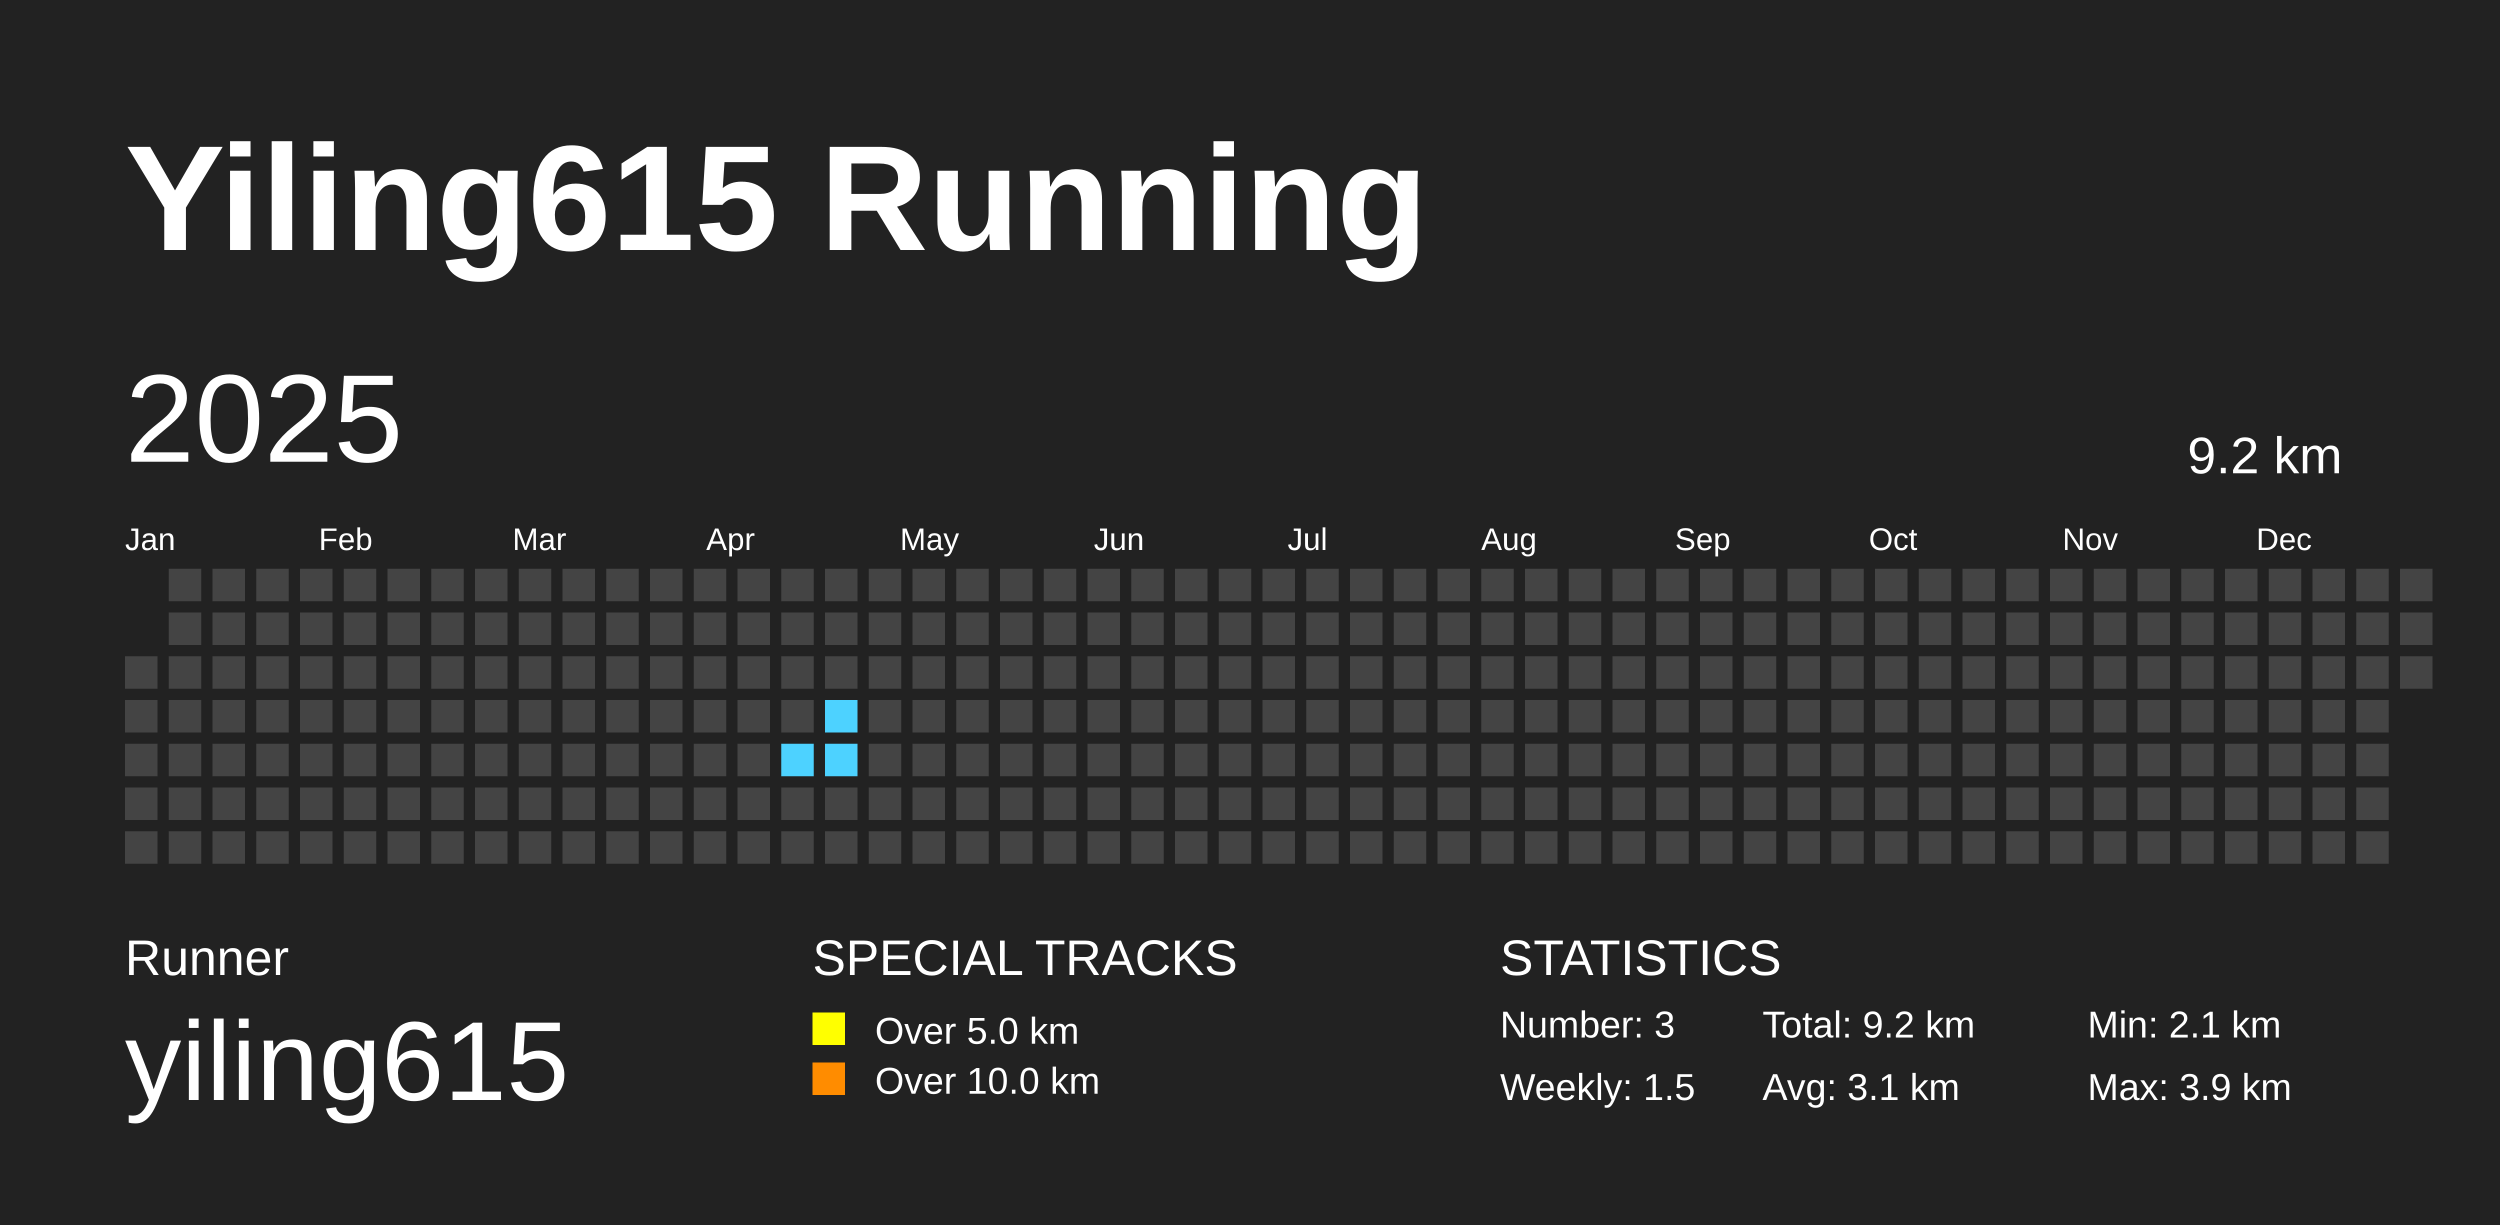
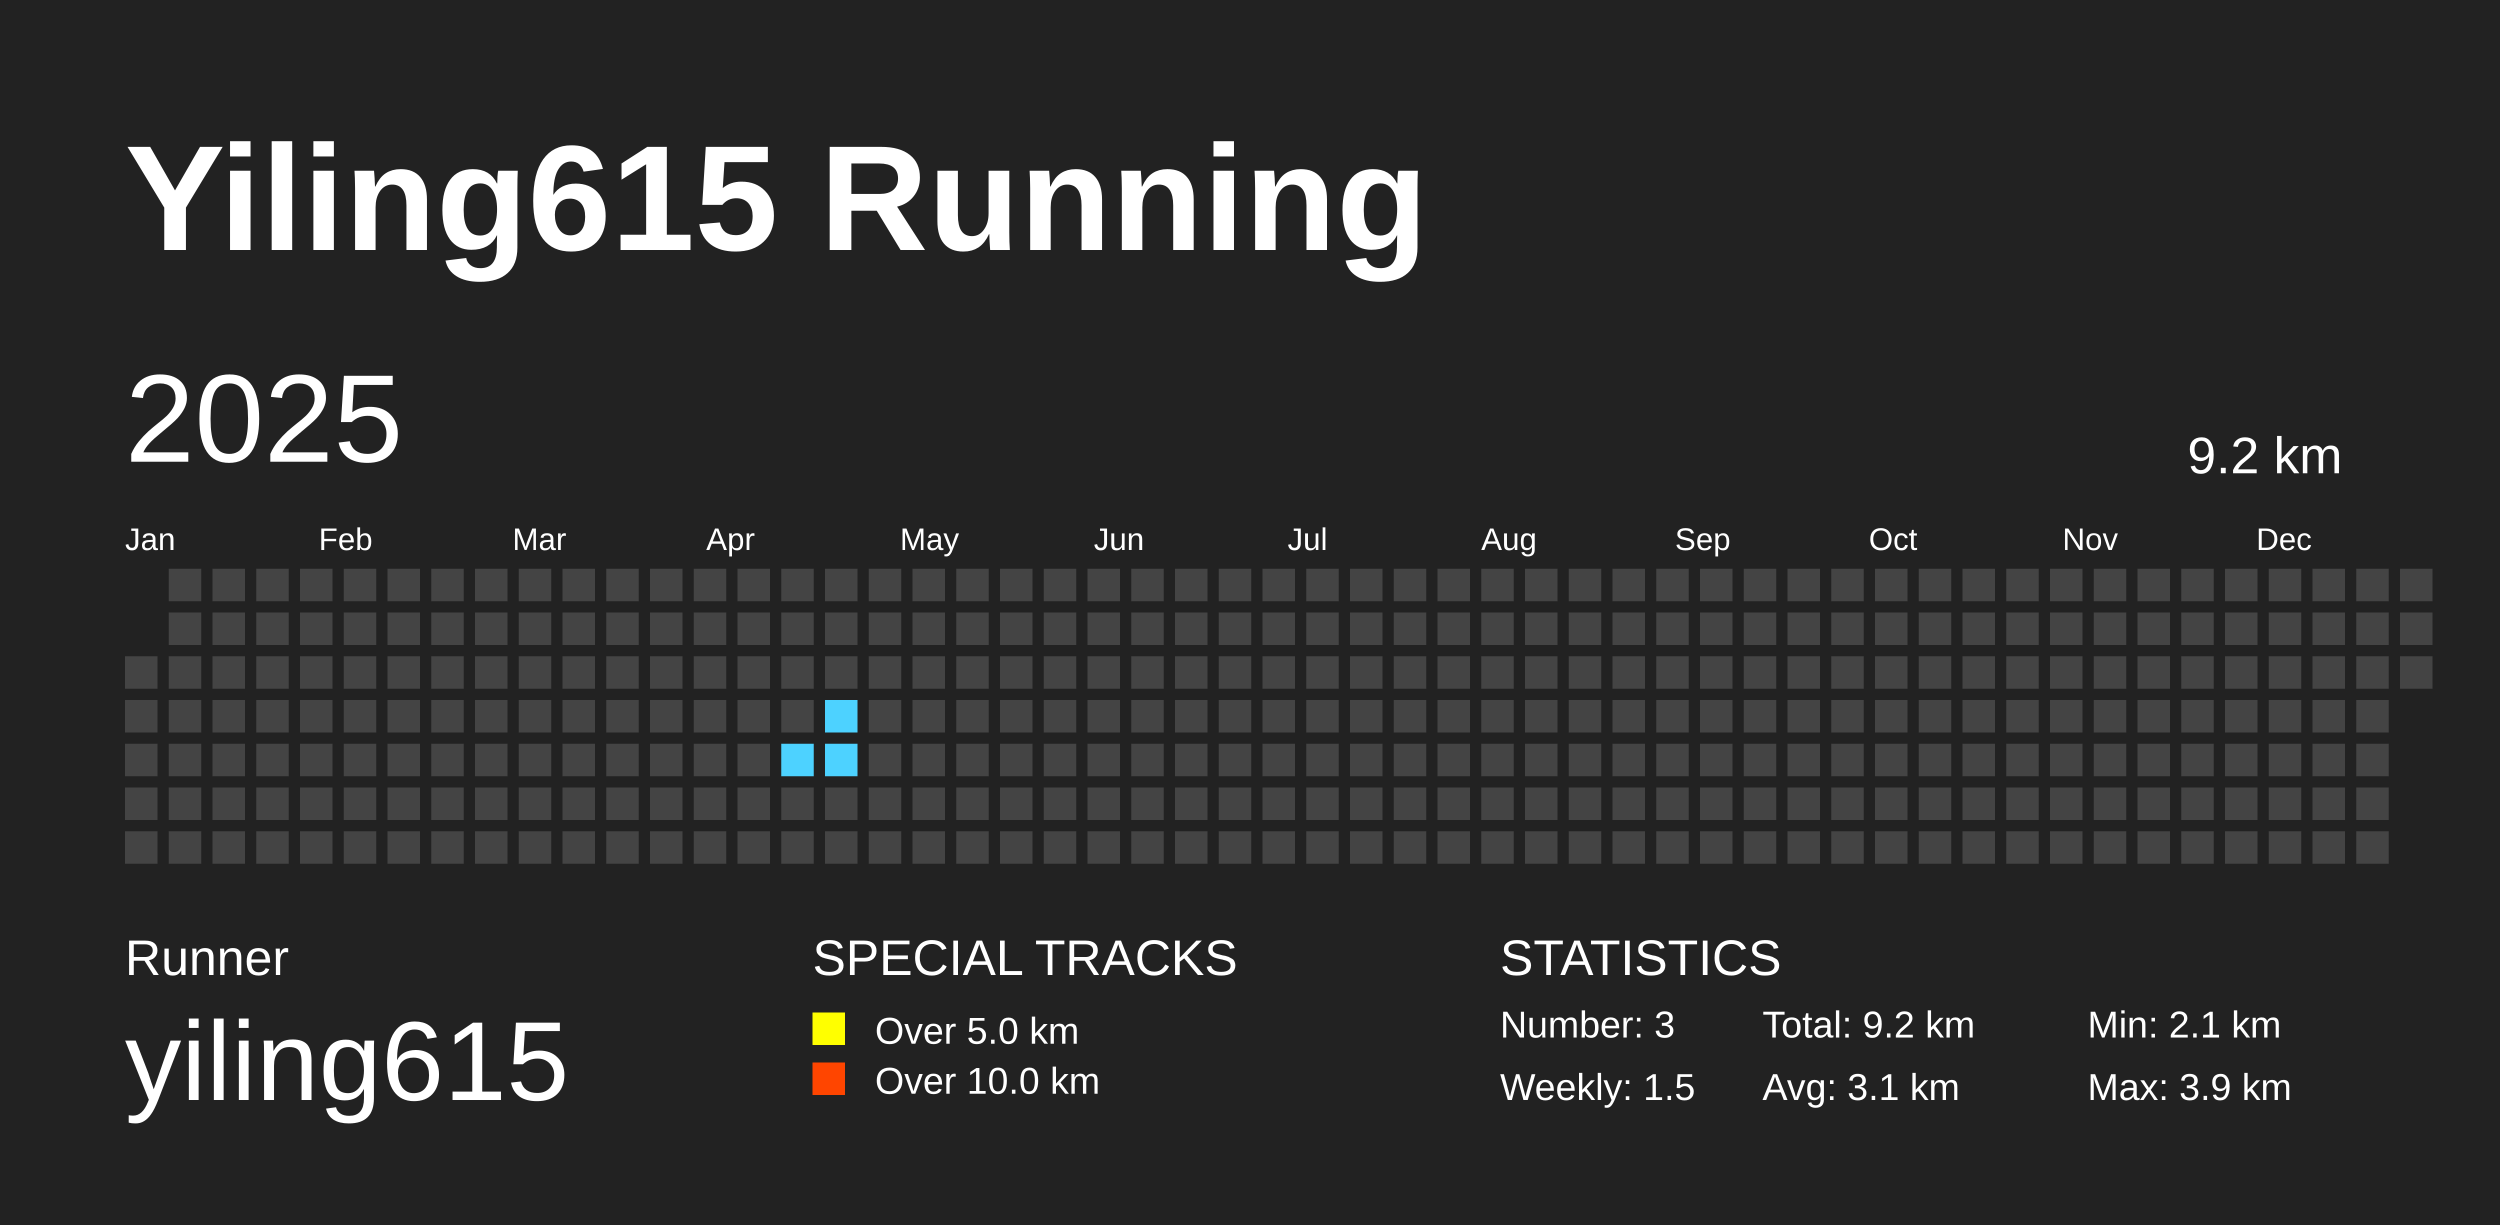
<svg xmlns="http://www.w3.org/2000/svg" baseProfile="full" height="98mm" version="1.1" viewBox="0,0,200,98" width="200mm">
  <defs />
  <rect fill="#222222" height="98" width="200" x="0" y="0" />
  <text fill="#FFFFFF" style="font-size:12px; font-family:Arial; font-weight:bold;" x="10" y="20">Yiling615 Running</text>
  <text fill="#FFFFFF" style="font-size:4px; font-family:Arial" x="10" y="78">Runner</text>
  <text fill="#FFFFFF" style="font-size:9px; font-family:Arial" x="10" y="88">yiling615</text>
  <text fill="#FFFFFF" style="font-size:4px; font-family:Arial" x="65" y="78">SPECIAL TRACKS</text>
  <rect fill="yellow" height="2.6" width="2.6" x="65" y="81" />
  <text fill="#FFFFFF" style="font-size:3px; font-family:Arial" x="70" y="83.5">Over 5.0 km</text>
-   <rect fill="darkorange" height="2.6" width="2.6" x="65" y="85" />
+   <rect fill="orangered" height="2.6" width="2.6" x="65" y="85" />
  <text fill="#FFFFFF" style="font-size:3px; font-family:Arial" x="70" y="87.5">Over 10.0 km</text>
  <text fill="#FFFFFF" style="font-size:4px; font-family:Arial" x="120" y="78">STATISTICS</text>
  <text fill="#FFFFFF" style="font-size:3px; font-family:Arial" x="120" y="83">Number: 3</text>
  <text fill="#FFFFFF" style="font-size:3px; font-family:Arial" x="120" y="88">Weekly: 1.5</text>
  <text fill="#FFFFFF" style="font-size:3px; font-family:Arial" x="141" y="83">Total: 9.2 km</text>
  <text fill="#FFFFFF" style="font-size:3px; font-family:Arial" x="141" y="88">Avg: 3.1 km</text>
  <text fill="#FFFFFF" style="font-size:3px; font-family:Arial" x="167" y="83">Min: 2.1 km</text>
  <text fill="#FFFFFF" style="font-size:3px; font-family:Arial" x="167" y="88">Max: 3.9 km</text>
  <text dominant-baseline="hanging" fill="#FFFFFF" style="font-size:10.0px; font-family:Arial;" x="10" y="30">2025</text>
  <text dominant-baseline="hanging" fill="#FFFFFF" style="font-size:4.125px; font-family:Arial;" x="175" y="35">9.2 km</text>
  <text fill="#FFFFFF" style="font-size:2.5px; font-family:Arial" x="10.0" y="44">Jan</text>
  <text fill="#FFFFFF" style="font-size:2.5px; font-family:Arial" x="25.5" y="44">Feb</text>
  <text fill="#FFFFFF" style="font-size:2.5px; font-family:Arial" x="41.0" y="44">Mar</text>
  <text fill="#FFFFFF" style="font-size:2.5px; font-family:Arial" x="56.5" y="44">Apr</text>
  <text fill="#FFFFFF" style="font-size:2.5px; font-family:Arial" x="72.0" y="44">May</text>
  <text fill="#FFFFFF" style="font-size:2.5px; font-family:Arial" x="87.5" y="44">Jun</text>
  <text fill="#FFFFFF" style="font-size:2.5px; font-family:Arial" x="103.0" y="44">Jul</text>
  <text fill="#FFFFFF" style="font-size:2.5px; font-family:Arial" x="118.5" y="44">Aug</text>
  <text fill="#FFFFFF" style="font-size:2.5px; font-family:Arial" x="134.0" y="44">Sep</text>
  <text fill="#FFFFFF" style="font-size:2.5px; font-family:Arial" x="149.5" y="44">Oct</text>
  <text fill="#FFFFFF" style="font-size:2.5px; font-family:Arial" x="165.0" y="44">Nov</text>
  <text fill="#FFFFFF" style="font-size:2.5px; font-family:Arial" x="180.5" y="44">Dec</text>
  <rect fill="#444444" height="2.6" width="2.6" x="10.0" y="52.5" />
  <rect fill="#444444" height="2.6" width="2.6" x="10.0" y="56.0" />
  <rect fill="#444444" height="2.6" width="2.6" x="10.0" y="59.5" />
  <rect fill="#444444" height="2.6" width="2.6" x="10.0" y="63.0" />
  <rect fill="#444444" height="2.6" width="2.6" x="10.0" y="66.5" />
  <rect fill="#444444" height="2.6" width="2.6" x="13.5" y="45.5" />
  <rect fill="#444444" height="2.6" width="2.6" x="13.5" y="49.0" />
  <rect fill="#444444" height="2.6" width="2.6" x="13.5" y="52.5" />
  <rect fill="#444444" height="2.6" width="2.6" x="13.5" y="56.0" />
  <rect fill="#444444" height="2.6" width="2.6" x="13.5" y="59.5" />
  <rect fill="#444444" height="2.6" width="2.6" x="13.5" y="63.0" />
  <rect fill="#444444" height="2.6" width="2.6" x="13.5" y="66.5" />
  <rect fill="#444444" height="2.6" width="2.6" x="17.0" y="45.5" />
  <rect fill="#444444" height="2.6" width="2.6" x="17.0" y="49.0" />
  <rect fill="#444444" height="2.6" width="2.6" x="17.0" y="52.5" />
  <rect fill="#444444" height="2.6" width="2.6" x="17.0" y="56.0" />
  <rect fill="#444444" height="2.6" width="2.6" x="17.0" y="59.5" />
  <rect fill="#444444" height="2.6" width="2.6" x="17.0" y="63.0" />
  <rect fill="#444444" height="2.6" width="2.6" x="17.0" y="66.5" />
  <rect fill="#444444" height="2.6" width="2.6" x="20.5" y="45.5" />
  <rect fill="#444444" height="2.6" width="2.6" x="20.5" y="49.0" />
  <rect fill="#444444" height="2.6" width="2.6" x="20.5" y="52.5" />
  <rect fill="#444444" height="2.6" width="2.6" x="20.5" y="56.0" />
  <rect fill="#444444" height="2.6" width="2.6" x="20.5" y="59.5" />
  <rect fill="#444444" height="2.6" width="2.6" x="20.5" y="63.0" />
  <rect fill="#444444" height="2.6" width="2.6" x="20.5" y="66.5" />
  <rect fill="#444444" height="2.6" width="2.6" x="24.0" y="45.5" />
  <rect fill="#444444" height="2.6" width="2.6" x="24.0" y="49.0" />
  <rect fill="#444444" height="2.6" width="2.6" x="24.0" y="52.5" />
  <rect fill="#444444" height="2.6" width="2.6" x="24.0" y="56.0" />
  <rect fill="#444444" height="2.6" width="2.6" x="24.0" y="59.5" />
  <rect fill="#444444" height="2.6" width="2.6" x="24.0" y="63.0" />
  <rect fill="#444444" height="2.6" width="2.6" x="24.0" y="66.5" />
  <rect fill="#444444" height="2.6" width="2.6" x="27.5" y="45.5" />
  <rect fill="#444444" height="2.6" width="2.6" x="27.5" y="49.0" />
  <rect fill="#444444" height="2.6" width="2.6" x="27.5" y="52.5" />
  <rect fill="#444444" height="2.6" width="2.6" x="27.5" y="56.0" />
  <rect fill="#444444" height="2.6" width="2.6" x="27.5" y="59.5" />
  <rect fill="#444444" height="2.6" width="2.6" x="27.5" y="63.0" />
  <rect fill="#444444" height="2.6" width="2.6" x="27.5" y="66.5" />
  <rect fill="#444444" height="2.6" width="2.6" x="31.0" y="45.5" />
  <rect fill="#444444" height="2.6" width="2.6" x="31.0" y="49.0" />
  <rect fill="#444444" height="2.6" width="2.6" x="31.0" y="52.5" />
  <rect fill="#444444" height="2.6" width="2.6" x="31.0" y="56.0" />
  <rect fill="#444444" height="2.6" width="2.6" x="31.0" y="59.5" />
  <rect fill="#444444" height="2.6" width="2.6" x="31.0" y="63.0" />
  <rect fill="#444444" height="2.6" width="2.6" x="31.0" y="66.5" />
  <rect fill="#444444" height="2.6" width="2.6" x="34.5" y="45.5" />
  <rect fill="#444444" height="2.6" width="2.6" x="34.5" y="49.0" />
  <rect fill="#444444" height="2.6" width="2.6" x="34.5" y="52.5" />
  <rect fill="#444444" height="2.6" width="2.6" x="34.5" y="56.0" />
  <rect fill="#444444" height="2.6" width="2.6" x="34.5" y="59.5" />
  <rect fill="#444444" height="2.6" width="2.6" x="34.5" y="63.0" />
  <rect fill="#444444" height="2.6" width="2.6" x="34.5" y="66.5" />
  <rect fill="#444444" height="2.6" width="2.6" x="38.0" y="45.5" />
  <rect fill="#444444" height="2.6" width="2.6" x="38.0" y="49.0" />
  <rect fill="#444444" height="2.6" width="2.6" x="38.0" y="52.5" />
  <rect fill="#444444" height="2.6" width="2.6" x="38.0" y="56.0" />
  <rect fill="#444444" height="2.6" width="2.6" x="38.0" y="59.5" />
  <rect fill="#444444" height="2.6" width="2.6" x="38.0" y="63.0" />
  <rect fill="#444444" height="2.6" width="2.6" x="38.0" y="66.5" />
  <rect fill="#444444" height="2.6" width="2.6" x="41.5" y="45.5" />
  <rect fill="#444444" height="2.6" width="2.6" x="41.5" y="49.0" />
  <rect fill="#444444" height="2.6" width="2.6" x="41.5" y="52.5" />
  <rect fill="#444444" height="2.6" width="2.6" x="41.5" y="56.0" />
  <rect fill="#444444" height="2.6" width="2.6" x="41.5" y="59.5" />
  <rect fill="#444444" height="2.6" width="2.6" x="41.5" y="63.0" />
  <rect fill="#444444" height="2.6" width="2.6" x="41.5" y="66.5" />
  <rect fill="#444444" height="2.6" width="2.6" x="45.0" y="45.5" />
  <rect fill="#444444" height="2.6" width="2.6" x="45.0" y="49.0" />
  <rect fill="#444444" height="2.6" width="2.6" x="45.0" y="52.5" />
  <rect fill="#444444" height="2.6" width="2.6" x="45.0" y="56.0" />
  <rect fill="#444444" height="2.6" width="2.6" x="45.0" y="59.5" />
  <rect fill="#444444" height="2.6" width="2.6" x="45.0" y="63.0" />
  <rect fill="#444444" height="2.6" width="2.6" x="45.0" y="66.5" />
  <rect fill="#444444" height="2.6" width="2.6" x="48.5" y="45.5" />
  <rect fill="#444444" height="2.6" width="2.6" x="48.5" y="49.0" />
  <rect fill="#444444" height="2.6" width="2.6" x="48.5" y="52.5" />
  <rect fill="#444444" height="2.6" width="2.6" x="48.5" y="56.0" />
  <rect fill="#444444" height="2.6" width="2.6" x="48.5" y="59.5" />
  <rect fill="#444444" height="2.6" width="2.6" x="48.5" y="63.0" />
  <rect fill="#444444" height="2.6" width="2.6" x="48.5" y="66.5" />
  <rect fill="#444444" height="2.6" width="2.6" x="52.0" y="45.5" />
  <rect fill="#444444" height="2.6" width="2.6" x="52.0" y="49.0" />
  <rect fill="#444444" height="2.6" width="2.6" x="52.0" y="52.5" />
  <rect fill="#444444" height="2.6" width="2.6" x="52.0" y="56.0" />
  <rect fill="#444444" height="2.6" width="2.6" x="52.0" y="59.5" />
  <rect fill="#444444" height="2.6" width="2.6" x="52.0" y="63.0" />
  <rect fill="#444444" height="2.6" width="2.6" x="52.0" y="66.5" />
  <rect fill="#444444" height="2.6" width="2.6" x="55.5" y="45.5" />
  <rect fill="#444444" height="2.6" width="2.6" x="55.5" y="49.0" />
  <rect fill="#444444" height="2.6" width="2.6" x="55.5" y="52.5" />
  <rect fill="#444444" height="2.6" width="2.6" x="55.5" y="56.0" />
  <rect fill="#444444" height="2.6" width="2.6" x="55.5" y="59.5" />
  <rect fill="#444444" height="2.6" width="2.6" x="55.5" y="63.0" />
  <rect fill="#444444" height="2.6" width="2.6" x="55.5" y="66.5" />
  <rect fill="#444444" height="2.6" width="2.6" x="59.0" y="45.5" />
  <rect fill="#444444" height="2.6" width="2.6" x="59.0" y="49.0" />
  <rect fill="#444444" height="2.6" width="2.6" x="59.0" y="52.5" />
  <rect fill="#444444" height="2.6" width="2.6" x="59.0" y="56.0" />
  <rect fill="#444444" height="2.6" width="2.6" x="59.0" y="59.5" />
  <rect fill="#444444" height="2.6" width="2.6" x="59.0" y="63.0" />
  <rect fill="#444444" height="2.6" width="2.6" x="59.0" y="66.5" />
  <rect fill="#444444" height="2.6" width="2.6" x="62.5" y="45.5" />
  <rect fill="#444444" height="2.6" width="2.6" x="62.5" y="49.0" />
  <rect fill="#444444" height="2.6" width="2.6" x="62.5" y="52.5" />
  <rect fill="#444444" height="2.6" width="2.6" x="62.5" y="56.0" />
  <rect fill="#4DD2FF" height="2.6" width="2.6" x="62.5" y="59.5" />
  <rect fill="#444444" height="2.6" width="2.6" x="62.5" y="63.0" />
  <rect fill="#444444" height="2.6" width="2.6" x="62.5" y="66.5" />
  <rect fill="#444444" height="2.6" width="2.6" x="66.0" y="45.5" />
  <rect fill="#444444" height="2.6" width="2.6" x="66.0" y="49.0" />
  <rect fill="#444444" height="2.6" width="2.6" x="66.0" y="52.5" />
  <rect fill="#4DD2FF" height="2.6" width="2.6" x="66.0" y="56.0" />
  <rect fill="#4DD2FF" height="2.6" width="2.6" x="66.0" y="59.5" />
  <rect fill="#444444" height="2.6" width="2.6" x="66.0" y="63.0" />
  <rect fill="#444444" height="2.6" width="2.6" x="66.0" y="66.5" />
  <rect fill="#444444" height="2.6" width="2.6" x="69.5" y="45.5" />
  <rect fill="#444444" height="2.6" width="2.6" x="69.5" y="49.0" />
  <rect fill="#444444" height="2.6" width="2.6" x="69.5" y="52.5" />
  <rect fill="#444444" height="2.6" width="2.6" x="69.5" y="56.0" />
  <rect fill="#444444" height="2.6" width="2.6" x="69.5" y="59.5" />
  <rect fill="#444444" height="2.6" width="2.6" x="69.5" y="63.0" />
  <rect fill="#444444" height="2.6" width="2.6" x="69.5" y="66.5" />
  <rect fill="#444444" height="2.6" width="2.6" x="73.0" y="45.5" />
  <rect fill="#444444" height="2.6" width="2.6" x="73.0" y="49.0" />
  <rect fill="#444444" height="2.6" width="2.6" x="73.0" y="52.5" />
  <rect fill="#444444" height="2.6" width="2.6" x="73.0" y="56.0" />
  <rect fill="#444444" height="2.6" width="2.6" x="73.0" y="59.5" />
  <rect fill="#444444" height="2.6" width="2.6" x="73.0" y="63.0" />
  <rect fill="#444444" height="2.6" width="2.6" x="73.0" y="66.5" />
  <rect fill="#444444" height="2.6" width="2.6" x="76.5" y="45.5" />
  <rect fill="#444444" height="2.6" width="2.6" x="76.5" y="49.0" />
  <rect fill="#444444" height="2.6" width="2.6" x="76.5" y="52.5" />
  <rect fill="#444444" height="2.6" width="2.6" x="76.5" y="56.0" />
  <rect fill="#444444" height="2.6" width="2.6" x="76.5" y="59.5" />
  <rect fill="#444444" height="2.6" width="2.6" x="76.5" y="63.0" />
  <rect fill="#444444" height="2.6" width="2.6" x="76.5" y="66.5" />
  <rect fill="#444444" height="2.6" width="2.6" x="80.0" y="45.5" />
  <rect fill="#444444" height="2.6" width="2.6" x="80.0" y="49.0" />
  <rect fill="#444444" height="2.6" width="2.6" x="80.0" y="52.5" />
  <rect fill="#444444" height="2.6" width="2.6" x="80.0" y="56.0" />
  <rect fill="#444444" height="2.6" width="2.6" x="80.0" y="59.5" />
  <rect fill="#444444" height="2.6" width="2.6" x="80.0" y="63.0" />
  <rect fill="#444444" height="2.6" width="2.6" x="80.0" y="66.5" />
  <rect fill="#444444" height="2.6" width="2.6" x="83.5" y="45.5" />
  <rect fill="#444444" height="2.6" width="2.6" x="83.5" y="49.0" />
  <rect fill="#444444" height="2.6" width="2.6" x="83.5" y="52.5" />
  <rect fill="#444444" height="2.6" width="2.6" x="83.5" y="56.0" />
  <rect fill="#444444" height="2.6" width="2.6" x="83.5" y="59.5" />
  <rect fill="#444444" height="2.6" width="2.6" x="83.5" y="63.0" />
  <rect fill="#444444" height="2.6" width="2.6" x="83.5" y="66.5" />
  <rect fill="#444444" height="2.6" width="2.6" x="87.0" y="45.5" />
  <rect fill="#444444" height="2.6" width="2.6" x="87.0" y="49.0" />
  <rect fill="#444444" height="2.6" width="2.6" x="87.0" y="52.5" />
  <rect fill="#444444" height="2.6" width="2.6" x="87.0" y="56.0" />
  <rect fill="#444444" height="2.6" width="2.6" x="87.0" y="59.5" />
  <rect fill="#444444" height="2.6" width="2.6" x="87.0" y="63.0" />
  <rect fill="#444444" height="2.6" width="2.6" x="87.0" y="66.5" />
  <rect fill="#444444" height="2.6" width="2.6" x="90.5" y="45.5" />
  <rect fill="#444444" height="2.6" width="2.6" x="90.5" y="49.0" />
  <rect fill="#444444" height="2.6" width="2.6" x="90.5" y="52.5" />
  <rect fill="#444444" height="2.6" width="2.6" x="90.5" y="56.0" />
  <rect fill="#444444" height="2.6" width="2.6" x="90.5" y="59.5" />
  <rect fill="#444444" height="2.6" width="2.6" x="90.5" y="63.0" />
  <rect fill="#444444" height="2.6" width="2.6" x="90.5" y="66.5" />
  <rect fill="#444444" height="2.6" width="2.6" x="94.0" y="45.5" />
  <rect fill="#444444" height="2.6" width="2.6" x="94.0" y="49.0" />
  <rect fill="#444444" height="2.6" width="2.6" x="94.0" y="52.5" />
  <rect fill="#444444" height="2.6" width="2.6" x="94.0" y="56.0" />
  <rect fill="#444444" height="2.6" width="2.6" x="94.0" y="59.5" />
  <rect fill="#444444" height="2.6" width="2.6" x="94.0" y="63.0" />
  <rect fill="#444444" height="2.6" width="2.6" x="94.0" y="66.5" />
  <rect fill="#444444" height="2.6" width="2.6" x="97.5" y="45.5" />
  <rect fill="#444444" height="2.6" width="2.6" x="97.5" y="49.0" />
  <rect fill="#444444" height="2.6" width="2.6" x="97.5" y="52.5" />
  <rect fill="#444444" height="2.6" width="2.6" x="97.5" y="56.0" />
  <rect fill="#444444" height="2.6" width="2.6" x="97.5" y="59.5" />
  <rect fill="#444444" height="2.6" width="2.6" x="97.5" y="63.0" />
  <rect fill="#444444" height="2.6" width="2.6" x="97.5" y="66.5" />
  <rect fill="#444444" height="2.6" width="2.6" x="101.0" y="45.5" />
  <rect fill="#444444" height="2.6" width="2.6" x="101.0" y="49.0" />
  <rect fill="#444444" height="2.6" width="2.6" x="101.0" y="52.5" />
  <rect fill="#444444" height="2.6" width="2.6" x="101.0" y="56.0" />
  <rect fill="#444444" height="2.6" width="2.6" x="101.0" y="59.5" />
  <rect fill="#444444" height="2.6" width="2.6" x="101.0" y="63.0" />
  <rect fill="#444444" height="2.6" width="2.6" x="101.0" y="66.5" />
  <rect fill="#444444" height="2.6" width="2.6" x="104.5" y="45.5" />
  <rect fill="#444444" height="2.6" width="2.6" x="104.5" y="49.0" />
  <rect fill="#444444" height="2.6" width="2.6" x="104.5" y="52.5" />
  <rect fill="#444444" height="2.6" width="2.6" x="104.5" y="56.0" />
  <rect fill="#444444" height="2.6" width="2.6" x="104.5" y="59.5" />
  <rect fill="#444444" height="2.6" width="2.6" x="104.5" y="63.0" />
  <rect fill="#444444" height="2.6" width="2.6" x="104.5" y="66.5" />
  <rect fill="#444444" height="2.6" width="2.6" x="108.0" y="45.5" />
  <rect fill="#444444" height="2.6" width="2.6" x="108.0" y="49.0" />
  <rect fill="#444444" height="2.6" width="2.6" x="108.0" y="52.5" />
  <rect fill="#444444" height="2.6" width="2.6" x="108.0" y="56.0" />
  <rect fill="#444444" height="2.6" width="2.6" x="108.0" y="59.5" />
  <rect fill="#444444" height="2.6" width="2.6" x="108.0" y="63.0" />
  <rect fill="#444444" height="2.6" width="2.6" x="108.0" y="66.5" />
  <rect fill="#444444" height="2.6" width="2.6" x="111.5" y="45.5" />
  <rect fill="#444444" height="2.6" width="2.6" x="111.5" y="49.0" />
  <rect fill="#444444" height="2.6" width="2.6" x="111.5" y="52.5" />
  <rect fill="#444444" height="2.6" width="2.6" x="111.5" y="56.0" />
  <rect fill="#444444" height="2.6" width="2.6" x="111.5" y="59.5" />
  <rect fill="#444444" height="2.6" width="2.6" x="111.5" y="63.0" />
  <rect fill="#444444" height="2.6" width="2.6" x="111.5" y="66.5" />
  <rect fill="#444444" height="2.6" width="2.6" x="115.0" y="45.5" />
  <rect fill="#444444" height="2.6" width="2.6" x="115.0" y="49.0" />
  <rect fill="#444444" height="2.6" width="2.6" x="115.0" y="52.5" />
  <rect fill="#444444" height="2.6" width="2.6" x="115.0" y="56.0" />
  <rect fill="#444444" height="2.6" width="2.6" x="115.0" y="59.5" />
  <rect fill="#444444" height="2.6" width="2.6" x="115.0" y="63.0" />
  <rect fill="#444444" height="2.6" width="2.6" x="115.0" y="66.5" />
  <rect fill="#444444" height="2.6" width="2.6" x="118.5" y="45.5" />
  <rect fill="#444444" height="2.6" width="2.6" x="118.5" y="49.0" />
  <rect fill="#444444" height="2.6" width="2.6" x="118.5" y="52.5" />
  <rect fill="#444444" height="2.6" width="2.6" x="118.5" y="56.0" />
  <rect fill="#444444" height="2.6" width="2.6" x="118.5" y="59.5" />
  <rect fill="#444444" height="2.6" width="2.6" x="118.5" y="63.0" />
  <rect fill="#444444" height="2.6" width="2.6" x="118.5" y="66.5" />
  <rect fill="#444444" height="2.6" width="2.6" x="122.0" y="45.5" />
  <rect fill="#444444" height="2.6" width="2.6" x="122.0" y="49.0" />
  <rect fill="#444444" height="2.6" width="2.6" x="122.0" y="52.5" />
  <rect fill="#444444" height="2.6" width="2.6" x="122.0" y="56.0" />
  <rect fill="#444444" height="2.6" width="2.6" x="122.0" y="59.5" />
  <rect fill="#444444" height="2.6" width="2.6" x="122.0" y="63.0" />
  <rect fill="#444444" height="2.6" width="2.6" x="122.0" y="66.5" />
  <rect fill="#444444" height="2.6" width="2.6" x="125.5" y="45.5" />
  <rect fill="#444444" height="2.6" width="2.6" x="125.5" y="49.0" />
  <rect fill="#444444" height="2.6" width="2.6" x="125.5" y="52.5" />
  <rect fill="#444444" height="2.6" width="2.6" x="125.5" y="56.0" />
  <rect fill="#444444" height="2.6" width="2.6" x="125.5" y="59.5" />
  <rect fill="#444444" height="2.6" width="2.6" x="125.5" y="63.0" />
  <rect fill="#444444" height="2.6" width="2.6" x="125.5" y="66.5" />
  <rect fill="#444444" height="2.6" width="2.6" x="129.0" y="45.5" />
  <rect fill="#444444" height="2.6" width="2.6" x="129.0" y="49.0" />
  <rect fill="#444444" height="2.6" width="2.6" x="129.0" y="52.5" />
  <rect fill="#444444" height="2.6" width="2.6" x="129.0" y="56.0" />
  <rect fill="#444444" height="2.6" width="2.6" x="129.0" y="59.5" />
  <rect fill="#444444" height="2.6" width="2.6" x="129.0" y="63.0" />
  <rect fill="#444444" height="2.6" width="2.6" x="129.0" y="66.5" />
  <rect fill="#444444" height="2.6" width="2.6" x="132.5" y="45.5" />
  <rect fill="#444444" height="2.6" width="2.6" x="132.5" y="49.0" />
  <rect fill="#444444" height="2.6" width="2.6" x="132.5" y="52.5" />
  <rect fill="#444444" height="2.6" width="2.6" x="132.5" y="56.0" />
  <rect fill="#444444" height="2.6" width="2.6" x="132.5" y="59.5" />
  <rect fill="#444444" height="2.6" width="2.6" x="132.5" y="63.0" />
  <rect fill="#444444" height="2.6" width="2.6" x="132.5" y="66.5" />
  <rect fill="#444444" height="2.6" width="2.6" x="136.0" y="45.5" />
  <rect fill="#444444" height="2.6" width="2.6" x="136.0" y="49.0" />
  <rect fill="#444444" height="2.6" width="2.6" x="136.0" y="52.5" />
  <rect fill="#444444" height="2.6" width="2.6" x="136.0" y="56.0" />
  <rect fill="#444444" height="2.6" width="2.6" x="136.0" y="59.5" />
  <rect fill="#444444" height="2.6" width="2.6" x="136.0" y="63.0" />
  <rect fill="#444444" height="2.6" width="2.6" x="136.0" y="66.5" />
  <rect fill="#444444" height="2.6" width="2.6" x="139.5" y="45.5" />
  <rect fill="#444444" height="2.6" width="2.6" x="139.5" y="49.0" />
  <rect fill="#444444" height="2.6" width="2.6" x="139.5" y="52.5" />
  <rect fill="#444444" height="2.6" width="2.6" x="139.5" y="56.0" />
  <rect fill="#444444" height="2.6" width="2.6" x="139.5" y="59.5" />
  <rect fill="#444444" height="2.6" width="2.6" x="139.5" y="63.0" />
  <rect fill="#444444" height="2.6" width="2.6" x="139.5" y="66.5" />
  <rect fill="#444444" height="2.6" width="2.6" x="143.0" y="45.5" />
  <rect fill="#444444" height="2.6" width="2.6" x="143.0" y="49.0" />
  <rect fill="#444444" height="2.6" width="2.6" x="143.0" y="52.5" />
  <rect fill="#444444" height="2.6" width="2.6" x="143.0" y="56.0" />
  <rect fill="#444444" height="2.6" width="2.6" x="143.0" y="59.5" />
  <rect fill="#444444" height="2.6" width="2.6" x="143.0" y="63.0" />
  <rect fill="#444444" height="2.6" width="2.6" x="143.0" y="66.5" />
  <rect fill="#444444" height="2.6" width="2.6" x="146.5" y="45.5" />
  <rect fill="#444444" height="2.6" width="2.6" x="146.5" y="49.0" />
  <rect fill="#444444" height="2.6" width="2.6" x="146.5" y="52.5" />
  <rect fill="#444444" height="2.6" width="2.6" x="146.5" y="56.0" />
  <rect fill="#444444" height="2.6" width="2.6" x="146.5" y="59.5" />
  <rect fill="#444444" height="2.6" width="2.6" x="146.5" y="63.0" />
  <rect fill="#444444" height="2.6" width="2.6" x="146.5" y="66.5" />
  <rect fill="#444444" height="2.6" width="2.6" x="150.0" y="45.5" />
  <rect fill="#444444" height="2.6" width="2.6" x="150.0" y="49.0" />
  <rect fill="#444444" height="2.6" width="2.6" x="150.0" y="52.5" />
  <rect fill="#444444" height="2.6" width="2.6" x="150.0" y="56.0" />
  <rect fill="#444444" height="2.6" width="2.6" x="150.0" y="59.5" />
  <rect fill="#444444" height="2.6" width="2.6" x="150.0" y="63.0" />
  <rect fill="#444444" height="2.6" width="2.6" x="150.0" y="66.5" />
  <rect fill="#444444" height="2.6" width="2.6" x="153.5" y="45.5" />
  <rect fill="#444444" height="2.6" width="2.6" x="153.5" y="49.0" />
  <rect fill="#444444" height="2.6" width="2.6" x="153.5" y="52.5" />
  <rect fill="#444444" height="2.6" width="2.6" x="153.5" y="56.0" />
  <rect fill="#444444" height="2.6" width="2.6" x="153.5" y="59.5" />
  <rect fill="#444444" height="2.6" width="2.6" x="153.5" y="63.0" />
  <rect fill="#444444" height="2.6" width="2.6" x="153.5" y="66.5" />
  <rect fill="#444444" height="2.6" width="2.6" x="157.0" y="45.5" />
  <rect fill="#444444" height="2.6" width="2.6" x="157.0" y="49.0" />
  <rect fill="#444444" height="2.6" width="2.6" x="157.0" y="52.5" />
  <rect fill="#444444" height="2.6" width="2.6" x="157.0" y="56.0" />
  <rect fill="#444444" height="2.6" width="2.6" x="157.0" y="59.5" />
  <rect fill="#444444" height="2.6" width="2.6" x="157.0" y="63.0" />
  <rect fill="#444444" height="2.6" width="2.6" x="157.0" y="66.5" />
  <rect fill="#444444" height="2.6" width="2.6" x="160.5" y="45.5" />
  <rect fill="#444444" height="2.6" width="2.6" x="160.5" y="49.0" />
  <rect fill="#444444" height="2.6" width="2.6" x="160.5" y="52.5" />
  <rect fill="#444444" height="2.6" width="2.6" x="160.5" y="56.0" />
  <rect fill="#444444" height="2.6" width="2.6" x="160.5" y="59.5" />
  <rect fill="#444444" height="2.6" width="2.6" x="160.5" y="63.0" />
  <rect fill="#444444" height="2.6" width="2.6" x="160.5" y="66.5" />
  <rect fill="#444444" height="2.6" width="2.6" x="164.0" y="45.5" />
  <rect fill="#444444" height="2.6" width="2.6" x="164.0" y="49.0" />
  <rect fill="#444444" height="2.6" width="2.6" x="164.0" y="52.5" />
  <rect fill="#444444" height="2.6" width="2.6" x="164.0" y="56.0" />
  <rect fill="#444444" height="2.6" width="2.6" x="164.0" y="59.5" />
  <rect fill="#444444" height="2.6" width="2.6" x="164.0" y="63.0" />
  <rect fill="#444444" height="2.6" width="2.6" x="164.0" y="66.5" />
  <rect fill="#444444" height="2.6" width="2.6" x="167.5" y="45.5" />
  <rect fill="#444444" height="2.6" width="2.6" x="167.5" y="49.0" />
  <rect fill="#444444" height="2.6" width="2.6" x="167.5" y="52.5" />
  <rect fill="#444444" height="2.6" width="2.6" x="167.5" y="56.0" />
  <rect fill="#444444" height="2.6" width="2.6" x="167.5" y="59.5" />
  <rect fill="#444444" height="2.6" width="2.6" x="167.5" y="63.0" />
  <rect fill="#444444" height="2.6" width="2.6" x="167.5" y="66.5" />
  <rect fill="#444444" height="2.6" width="2.6" x="171.0" y="45.5" />
  <rect fill="#444444" height="2.6" width="2.6" x="171.0" y="49.0" />
  <rect fill="#444444" height="2.6" width="2.6" x="171.0" y="52.5" />
  <rect fill="#444444" height="2.6" width="2.6" x="171.0" y="56.0" />
  <rect fill="#444444" height="2.6" width="2.6" x="171.0" y="59.5" />
  <rect fill="#444444" height="2.6" width="2.6" x="171.0" y="63.0" />
  <rect fill="#444444" height="2.6" width="2.6" x="171.0" y="66.5" />
  <rect fill="#444444" height="2.6" width="2.6" x="174.5" y="45.5" />
  <rect fill="#444444" height="2.6" width="2.6" x="174.5" y="49.0" />
  <rect fill="#444444" height="2.6" width="2.6" x="174.5" y="52.5" />
  <rect fill="#444444" height="2.6" width="2.6" x="174.5" y="56.0" />
  <rect fill="#444444" height="2.6" width="2.6" x="174.5" y="59.5" />
  <rect fill="#444444" height="2.6" width="2.6" x="174.5" y="63.0" />
  <rect fill="#444444" height="2.6" width="2.6" x="174.5" y="66.5" />
  <rect fill="#444444" height="2.6" width="2.6" x="178.0" y="45.5" />
  <rect fill="#444444" height="2.6" width="2.6" x="178.0" y="49.0" />
  <rect fill="#444444" height="2.6" width="2.6" x="178.0" y="52.5" />
  <rect fill="#444444" height="2.6" width="2.6" x="178.0" y="56.0" />
  <rect fill="#444444" height="2.6" width="2.6" x="178.0" y="59.5" />
  <rect fill="#444444" height="2.6" width="2.6" x="178.0" y="63.0" />
  <rect fill="#444444" height="2.6" width="2.6" x="178.0" y="66.5" />
  <rect fill="#444444" height="2.6" width="2.6" x="181.5" y="45.5" />
  <rect fill="#444444" height="2.6" width="2.6" x="181.5" y="49.0" />
  <rect fill="#444444" height="2.6" width="2.6" x="181.5" y="52.5" />
  <rect fill="#444444" height="2.6" width="2.6" x="181.5" y="56.0" />
  <rect fill="#444444" height="2.6" width="2.6" x="181.5" y="59.5" />
  <rect fill="#444444" height="2.6" width="2.6" x="181.5" y="63.0" />
  <rect fill="#444444" height="2.6" width="2.6" x="181.5" y="66.5" />
  <rect fill="#444444" height="2.6" width="2.6" x="185.0" y="45.5" />
  <rect fill="#444444" height="2.6" width="2.6" x="185.0" y="49.0" />
  <rect fill="#444444" height="2.6" width="2.6" x="185.0" y="52.5" />
  <rect fill="#444444" height="2.6" width="2.6" x="185.0" y="56.0" />
  <rect fill="#444444" height="2.6" width="2.6" x="185.0" y="59.5" />
  <rect fill="#444444" height="2.6" width="2.6" x="185.0" y="63.0" />
  <rect fill="#444444" height="2.6" width="2.6" x="185.0" y="66.5" />
  <rect fill="#444444" height="2.6" width="2.6" x="188.5" y="45.5" />
  <rect fill="#444444" height="2.6" width="2.6" x="188.5" y="49.0" />
  <rect fill="#444444" height="2.6" width="2.6" x="188.5" y="52.5" />
  <rect fill="#444444" height="2.6" width="2.6" x="188.5" y="56.0" />
  <rect fill="#444444" height="2.6" width="2.6" x="188.5" y="59.5" />
  <rect fill="#444444" height="2.6" width="2.6" x="188.5" y="63.0" />
  <rect fill="#444444" height="2.6" width="2.6" x="188.5" y="66.5" />
  <rect fill="#444444" height="2.6" width="2.6" x="192.0" y="45.5" />
  <rect fill="#444444" height="2.6" width="2.6" x="192.0" y="49.0" />
  <rect fill="#444444" height="2.6" width="2.6" x="192.0" y="52.5" />
</svg>
